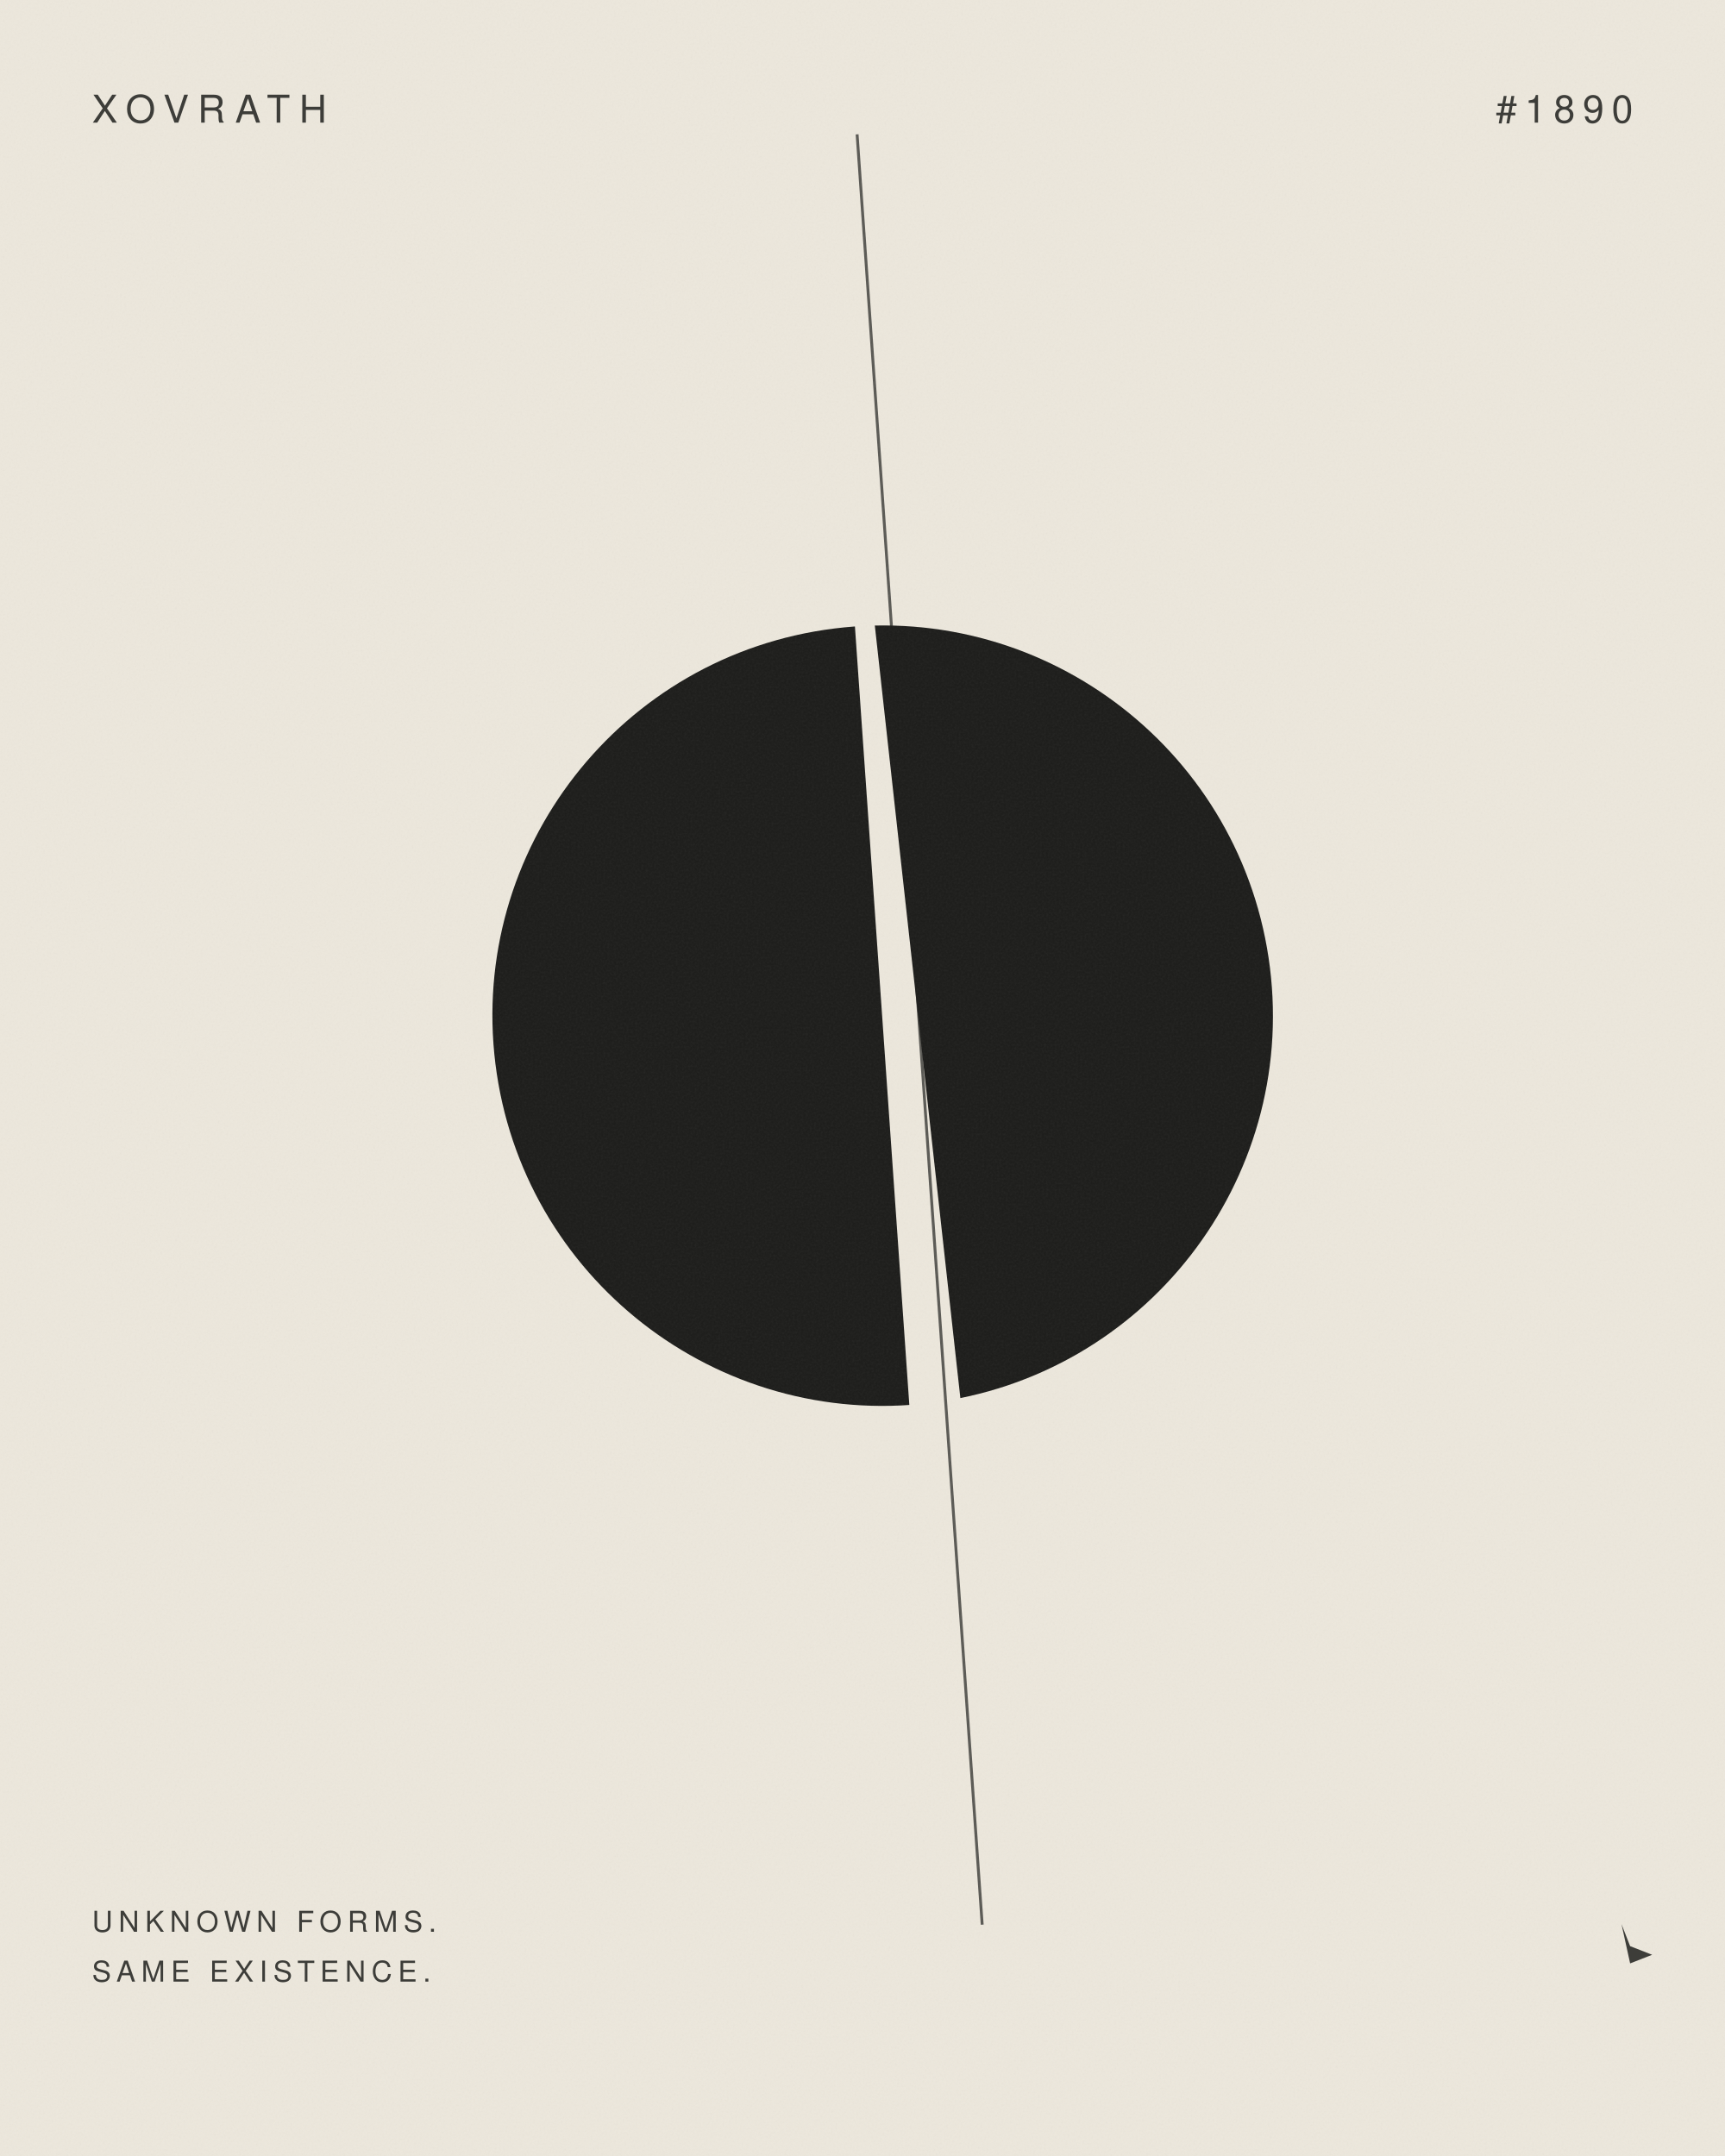
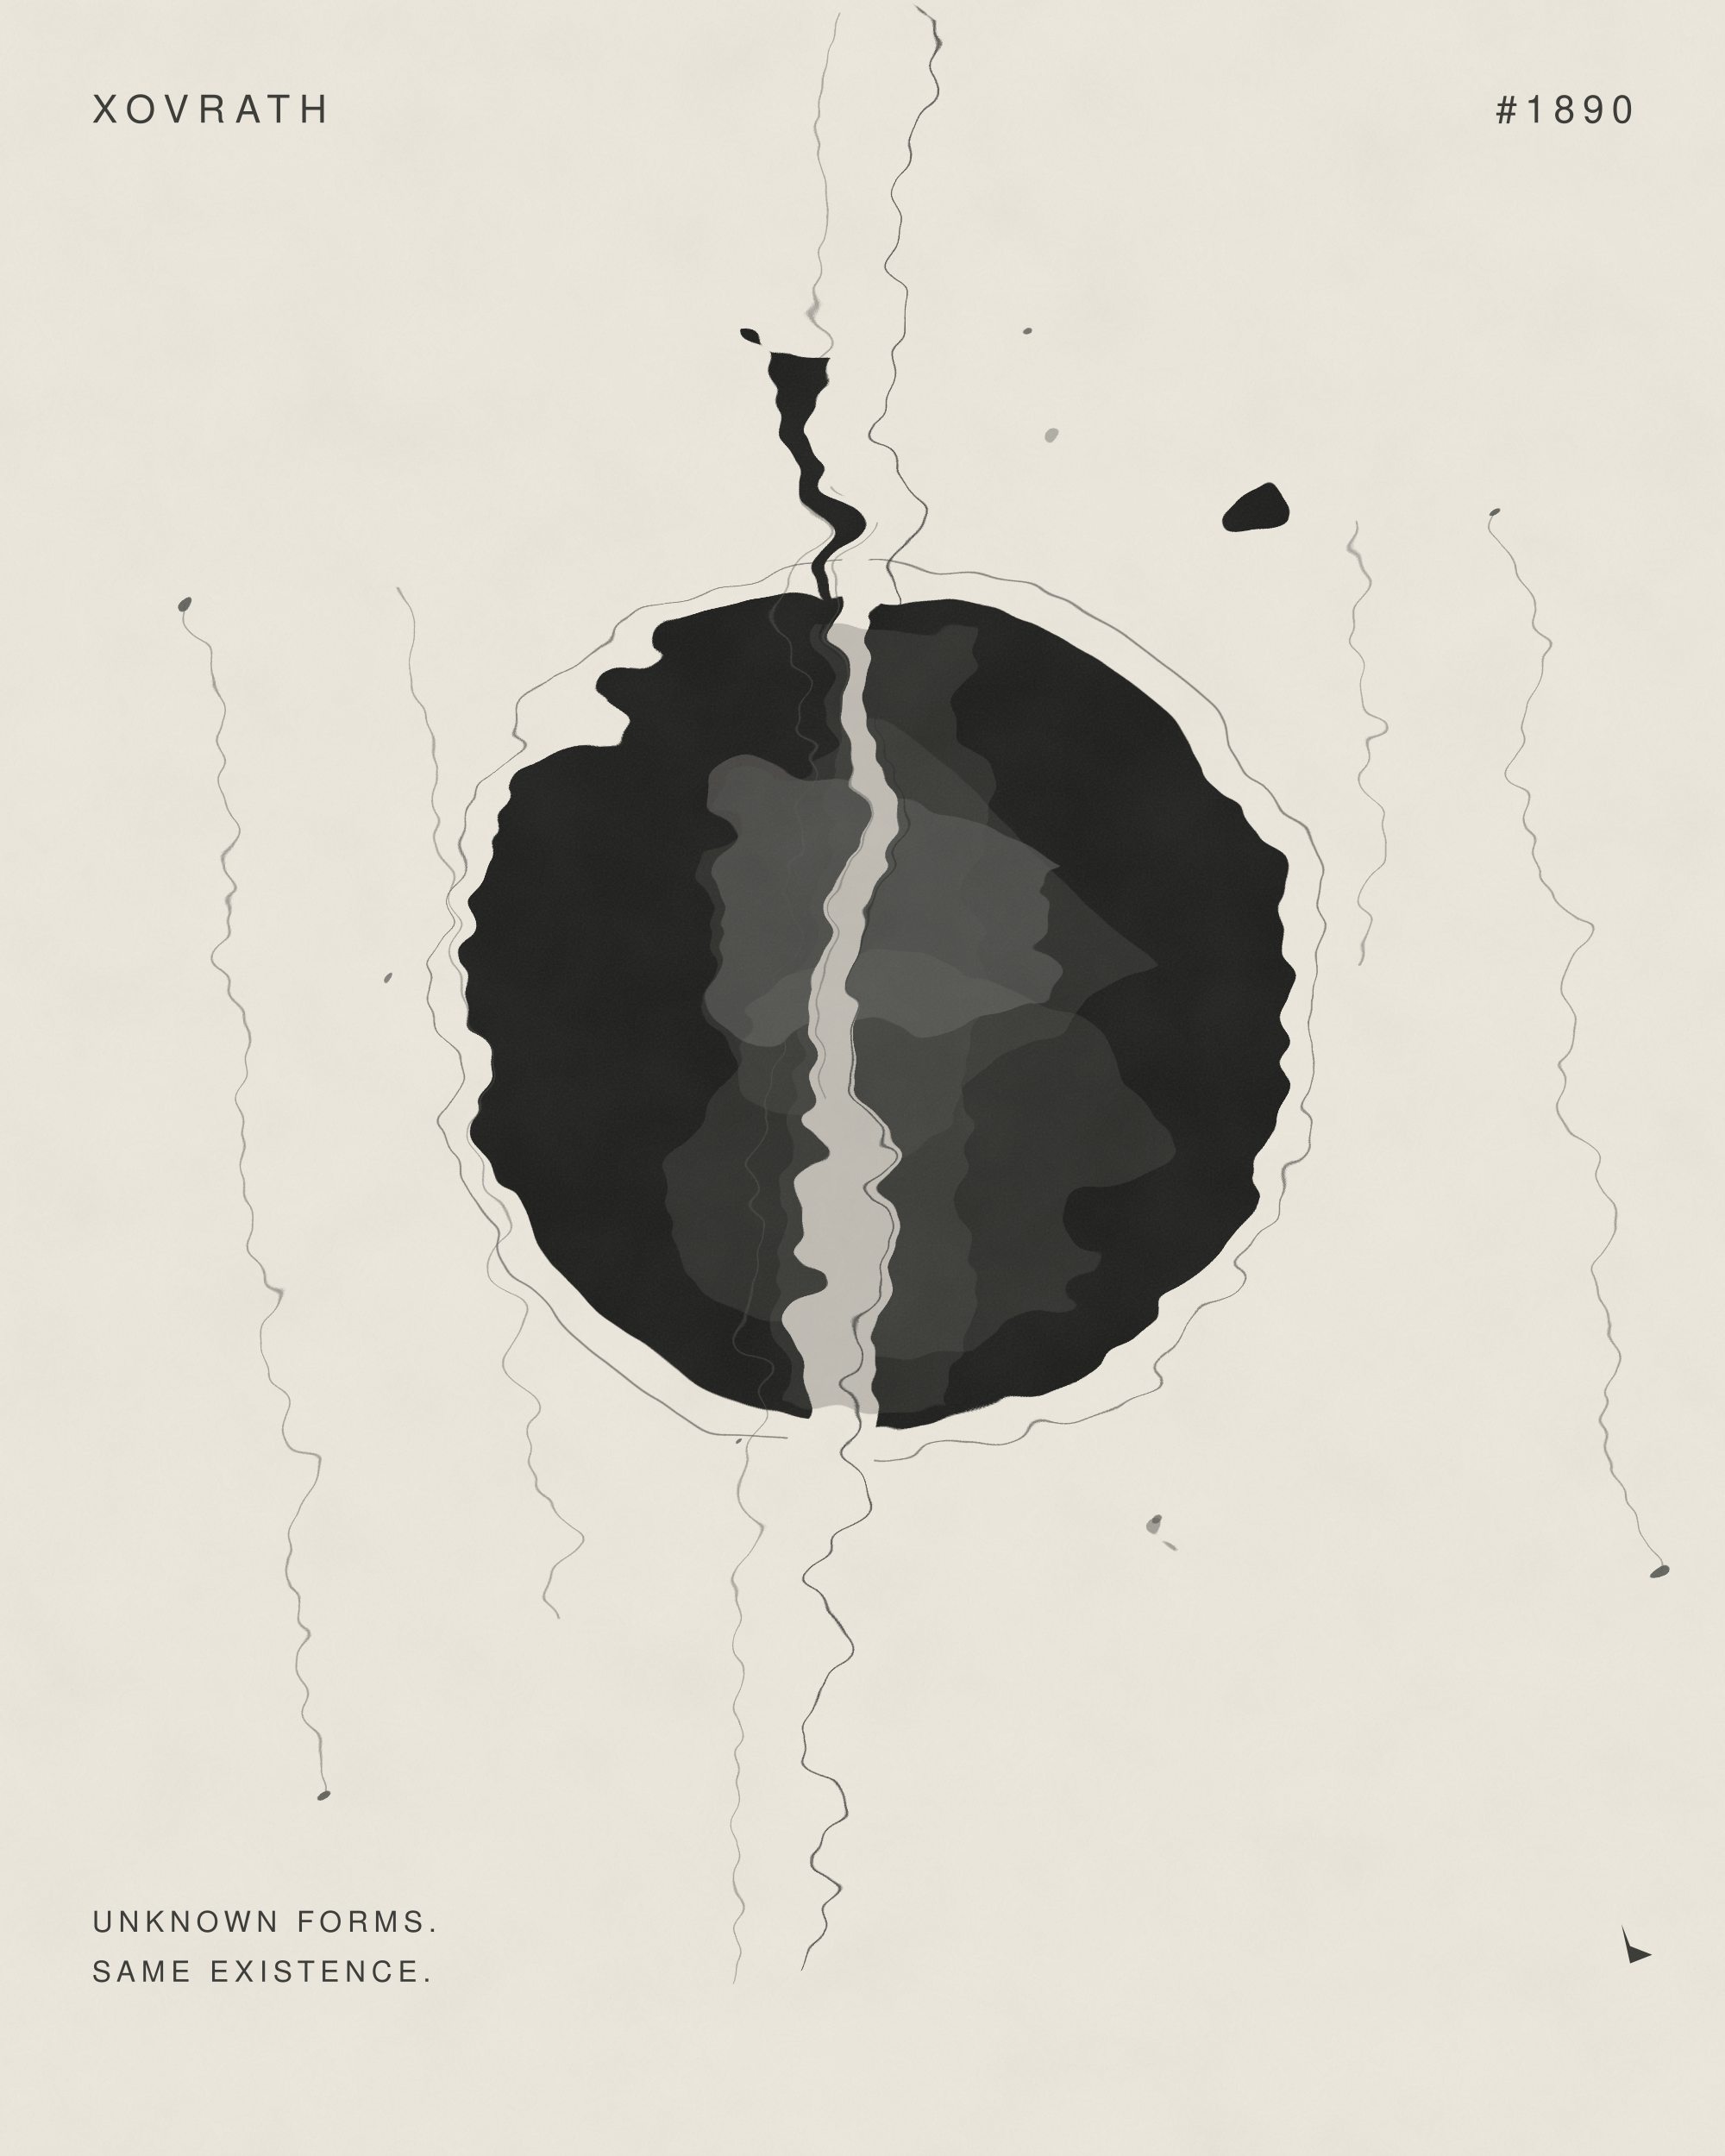
<svg xmlns="http://www.w3.org/2000/svg" viewBox="0 0 900 1125" width="900" height="1125">
+   <defs>
+     <filter id="warp" x="-20%" y="-20%" width="140%" height="140%">
+       <feTurbulence type="fractalNoise" baseFrequency="0.012 0.02" numOctaves="3" seed="47" result="n" />
+       <feDisplacementMap in="SourceGraphic" in2="n" scale="55" />
+     </filter>
+     <filter id="g">
+       <feTurbulence type="fractalNoise" baseFrequency="0.9" numOctaves="2" stitchTiles="stitch" />
+       <feColorMatrix type="saturate" values="0" />
+     </filter>
+     <filter id="g2">
+       <feTurbulence type="fractalNoise" baseFrequency="0.02" numOctaves="4" seed="3" stitchTiles="stitch" />
+       <feColorMatrix type="saturate" values="0" />
+     </filter>
+   </defs>
  <rect width="900" height="1125" fill="#ece7dc" />
  <g transform="rotate(-7.1 450 545)">
-     <circle cx="462.3" cy="531.4" r="203.6" fill="#1c1c1a" />
-     <polygon points="486.9,72.4 436.2,1007.5 474.1,1009.5" fill="#ece7dc" />
-     <line x1="505.9" y1="73.4" x2="455.2" y2="1008.5" stroke="#1c1c1a" stroke-width="1.5" opacity="0.7" />
-     <circle cx="543.7" cy="614.4" r="13.3" fill="#1c1c1a" />
-     <circle cx="550.5" cy="523.9" r="18.7" fill="#1c1c1a" />
+     <g filter="url(#warp)">
+       <circle cx="461.1" cy="527.9" r="215.2" fill="#1c1c1a" />
+       <path d="M 601.5 616.2 Q 601.5 616.2 558.1 661.6 Q 514.7 707.1 469.7 708.3 Q 424.8 709.5 375.2 682 Q 325.6 654.5 343.5 598.6 Q 361.3 542.7 383.1 526.5 Q 404.8 510.3 447.3 505.4 Q 489.8 500.5 533.9 522.9 Q 578 545.3 589.8 580.7 Z" fill="#555550" fill-opacity="0.3" />
+       <path d="M 565.7 467.1 Q 565.7 467.1 540.5 505.4 Q 515.3 543.6 478.9 541.1 Q 442.6 538.5 401.3 534.5 Q 360 530.5 377.3 489.8 Q 394.6 449.1 394 415.5 Q 393.3 381.9 436.5 395.6 Q 479.7 409.4 498.4 419.9 Q 517.1 430.5 541.4 448.8 Z" fill="#ece7dc" fill-opacity="0.2" />
+       <path d="M 589 503.7 Q 589 503.7 545.6 544.7 Q 502.1 585.8 472.8 591 Q 443.5 596.2 405.6 578.9 Q 367.6 561.7 371 514.8 Q 374.3 467.8 389.3 434.4 Q 404.3 400.9 440.2 382.2 Q 476.2 363.6 510.2 405.2 Q 544.2 446.9 566.6 475.3 Z" fill="#555550" fill-opacity="0.3" />
+       <circle cx="461.1" cy="527.9" r="233.2" fill="none" stroke="#1c1c1a" stroke-width="1" opacity="0.5" />
+       <polygon points="523.2,8.4 344.4,1025.7 391.2,1033.9" fill="#ece7dc" />
+       <line x1="546.6" y1="12.5" x2="367.8" y2="1029.8" stroke="#1c1c1a" stroke-width="1" opacity="0.7" />
+       <line x1="499.8" y1="4.3" x2="320.9" y2="1021.5" stroke="#555550" stroke-width="1" opacity="0.45" />
+       <rect x="423.2" y="331.1" width="88.2" height="403.3" fill="#555550" fill-opacity="0.3" transform="rotate(10 457.2 521.1)" />
+       <polygon points="449.1,182.7 473.1,182.7 461.1,342.7" fill="#1c1c1a" />
+       <circle cx="685.2" cy="291.6" r="17" fill="#1c1c1a" />
+       <line x1="129.8" y1="275.5" x2="129.8" y2="906.4" stroke="#555550" stroke-width="1" opacity="0.5" />
+       <circle cx="129.8" cy="275.5" r="4.5" fill="#555550" opacity="0.9" />
+       <circle cx="129.8" cy="906.4" r="3.6" fill="#555550" opacity="0.9" />
+       <line x1="817.7" y1="316.2" x2="817.7" y2="858.6" stroke="#555550" stroke-width="1" opacity="0.5" />
+       <circle cx="817.7" cy="316.2" r="3" fill="#555550" opacity="0.9" />
+       <circle cx="817.7" cy="858.6" r="5.1" fill="#555550" opacity="0.9" />
+       <circle cx="361.6" cy="743.6" r="1.9" fill="#555550" opacity="0.8" />
+       <circle cx="203.7" cy="474.8" r="3.1" fill="#555550" opacity="0.7" />
+       <circle cx="570.6" cy="808.6" r="2.8" fill="#555550" opacity="0.7" />
+       <circle cx="581.9" cy="186.7" r="2.2" fill="#555550" opacity="0.8" />
+       <circle cx="589.5" cy="243.9" r="4.2" fill="#555550" opacity="0.4" />
+       <circle cx="568.9" cy="811.7" r="4.3" fill="#555550" opacity="0.5" />
+       <line x1="242" y1="281.3" x2="254.4" y2="821.5" stroke="#555550" stroke-width="1" opacity="0.45" />
+       <line x1="474.1" y1="258.4" x2="431.1" y2="574.3" stroke="#555550" stroke-width="1" opacity="0.45" />
+       <line x1="740.9" y1="307.2" x2="713.9" y2="537.8" stroke="#555550" stroke-width="1" opacity="0.45" />
+     </g>
  </g>
-   <filter id="g">
-     <feTurbulence type="fractalNoise" baseFrequency="0.9" numOctaves="2" stitchTiles="stitch" />
-     <feColorMatrix type="saturate" values="0" />
-   </filter>
-   <rect width="900" height="1125" filter="url(#g)" opacity="0.06" />
+   <rect width="900" height="1125" filter="url(#g)" opacity="0.07" />
+   <rect width="900" height="1125" filter="url(#g2)" opacity="0.06" />
  <text x="48" y="64" font-family="Helvetica, Arial, sans-serif" font-size="20" letter-spacing="5" fill="#3d3d39">XOVRATH</text>
  <text x="852" y="64" text-anchor="end" font-family="Helvetica, Arial, sans-serif" font-size="20" letter-spacing="4" fill="#3d3d39">#1890</text>
  <text x="48" y="1008" font-family="Helvetica, Arial, sans-serif" font-size="15" letter-spacing="3" fill="#3d3d39">UNKNOWN FORMS.</text>
  <text x="48" y="1034" font-family="Helvetica, Arial, sans-serif" font-size="15" letter-spacing="3" fill="#3d3d39">SAME EXISTENCE.</text>
  <path d="M 846 1004 L 850.5 1015.5 L 862 1020 L 850.5 1024.5 Z" fill="#3d3d39" />
</svg>
